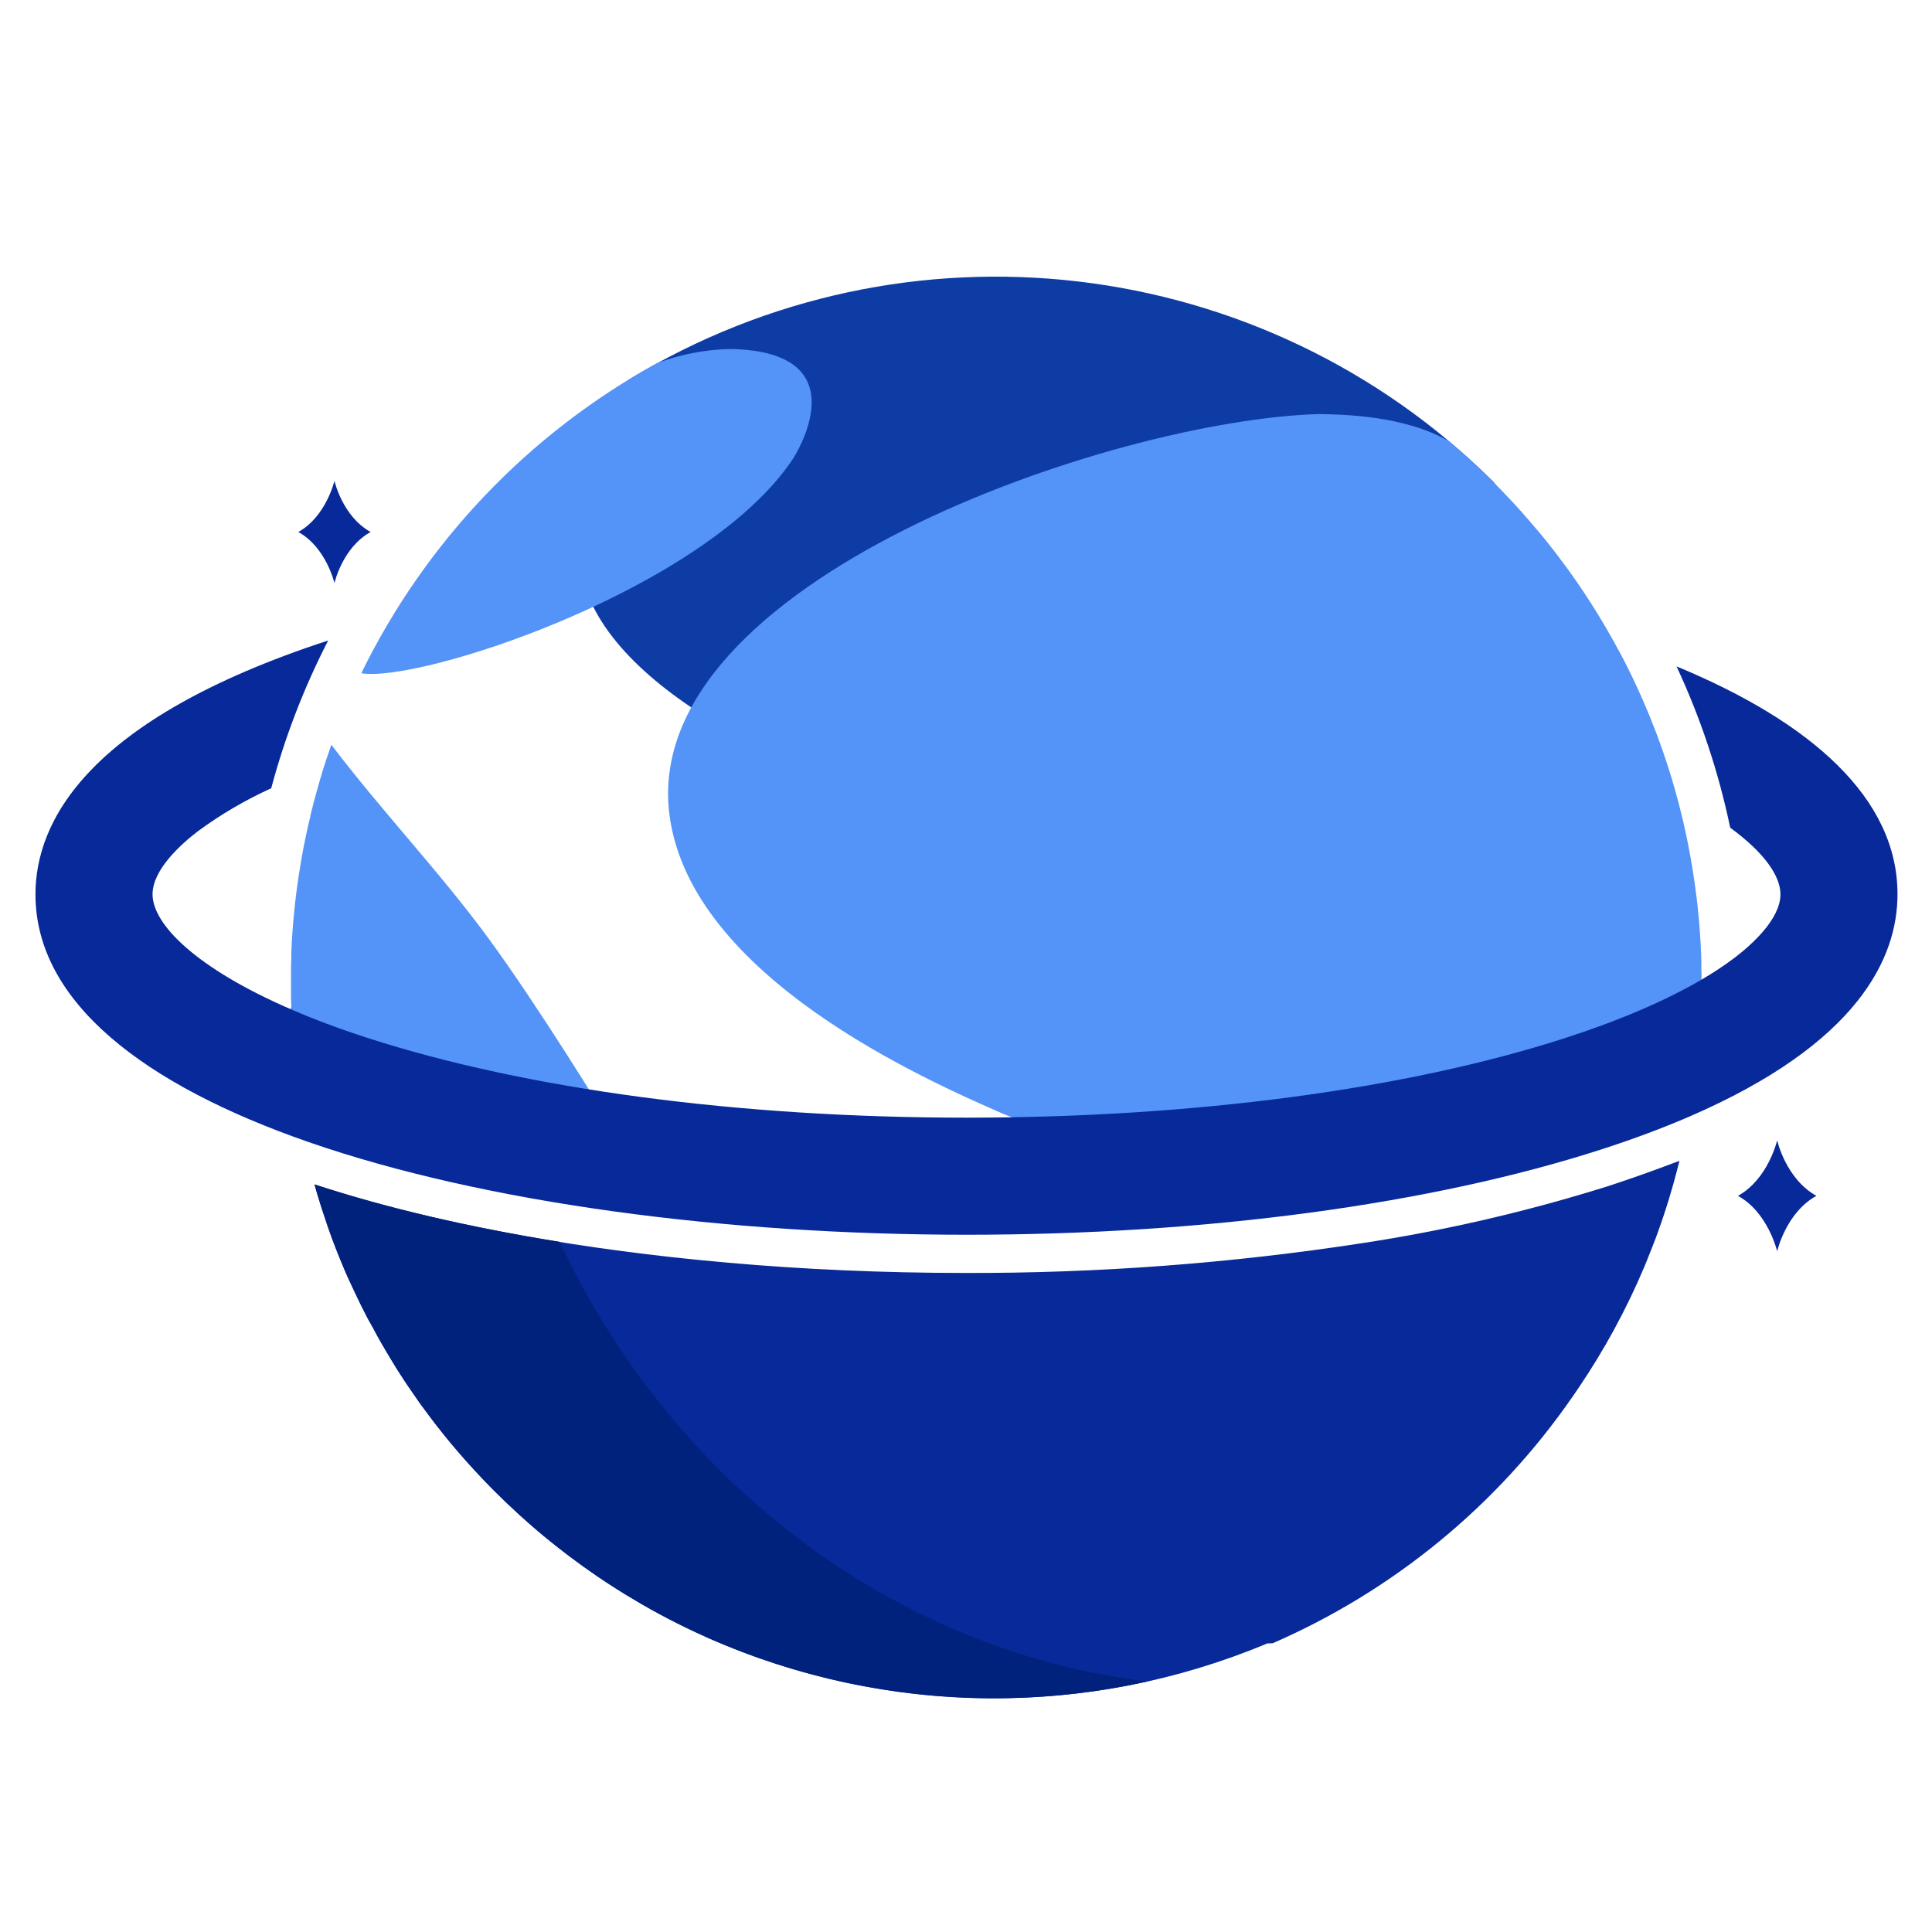
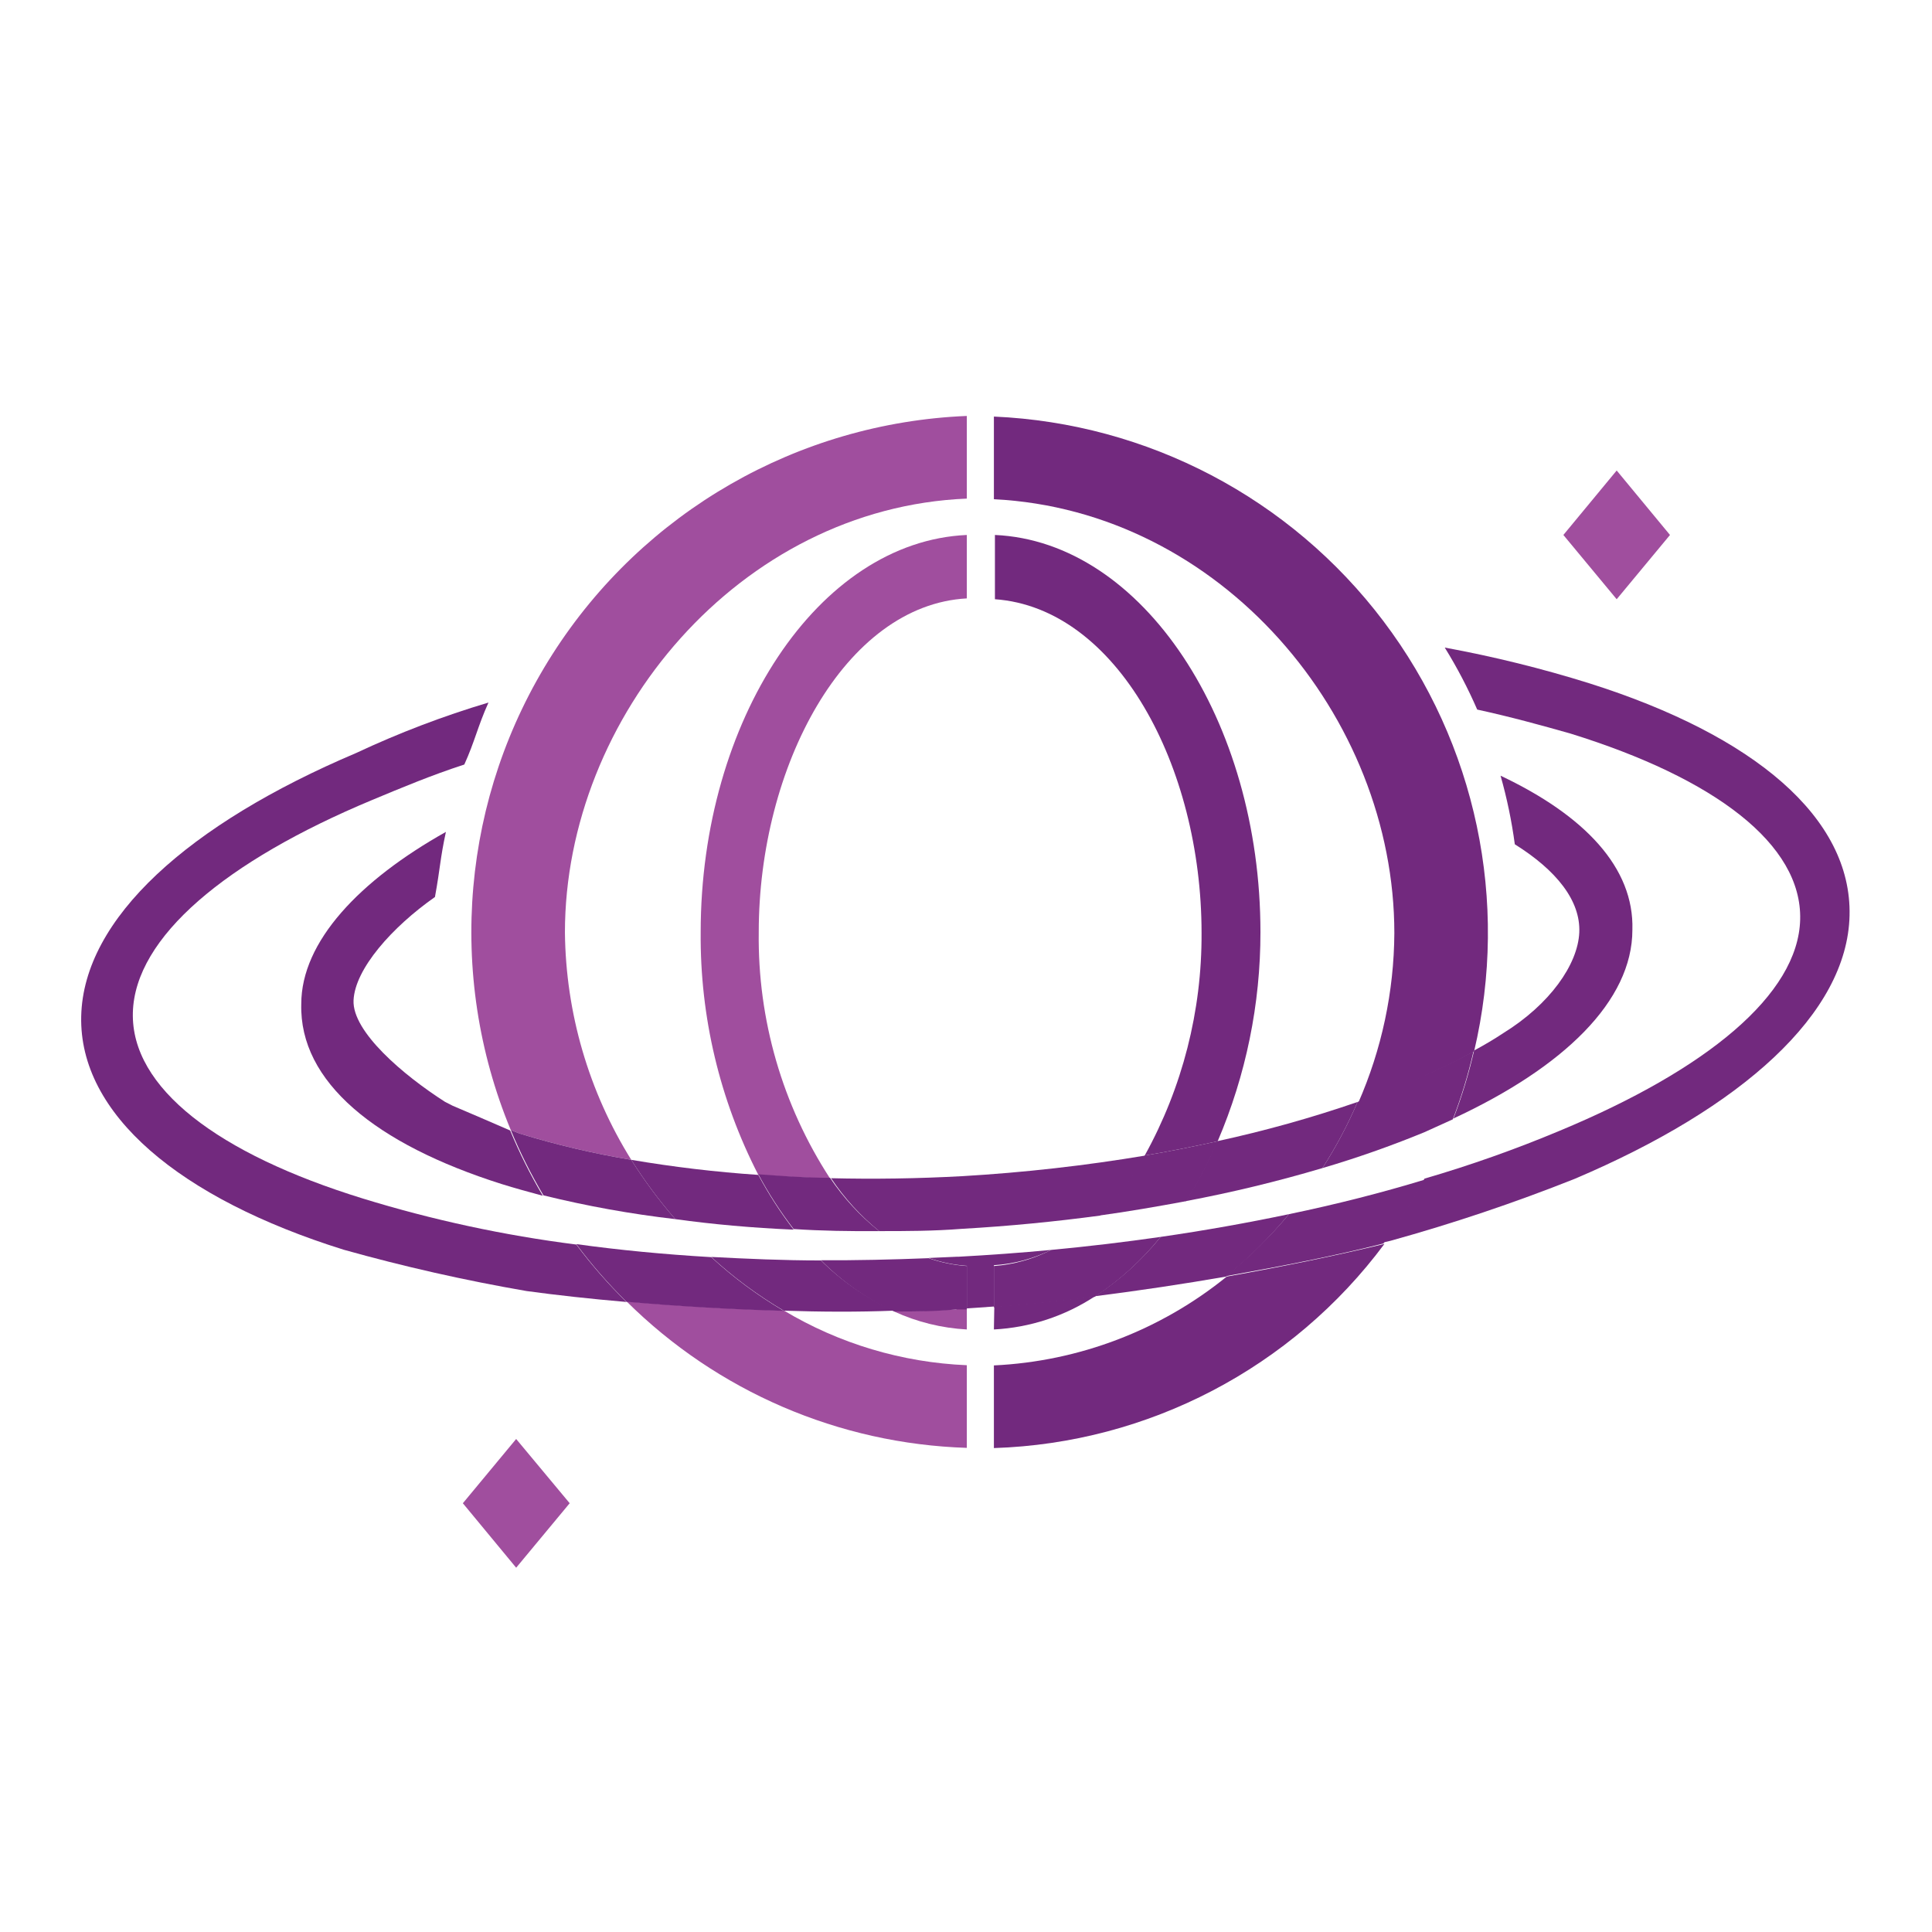
- <svg xmlns="http://www.w3.org/2000/svg" id="fca77121-2d93-4d82-bae3-dc9a977c3cf7" data-name="Layer 1" viewBox="0 0 500 500">
+ <svg xmlns="http://www.w3.org/2000/svg" viewBox="0 0 93.5 93.5">
  <defs>
-     <style>.e3ca73d6-5abd-43ce-9d1b-26fac5712089{fill:#c0ddff;}.a6c2a5f0-3294-4a51-a22d-c76f032ff8b8{fill:#5493f7;}.b622ff09-4585-47d1-b0a0-7ec324fb9024{fill:#0e3ca5;}.f24a6100-8cab-405e-9859-5dfe43470911{fill:#072999;}.b2cc291e-2371-4122-94cd-cbc872a47159{fill:#01227c;}</style>
+     <style>.cls-1{fill:none;}.cls-2{fill:#a04e9e;}.cls-3{fill:#72297e;}</style>
  </defs>
-   <path class="e3ca73d6-5abd-43ce-9d1b-26fac5712089" d="M418.36,167.21c.67,1.23,1.32,2.47,2,3.72C419.68,169.68,419,168.44,418.36,167.21Z" />
-   <path class="e3ca73d6-5abd-43ce-9d1b-26fac5712089" d="M420.73,171.73c.58,1.15,1.15,2.3,1.71,3.46C421.88,174,421.31,172.88,420.73,171.73Z" />
-   <path class="e3ca73d6-5abd-43ce-9d1b-26fac5712089" d="M424.93,180.59c.5,1.14,1,2.28,1.47,3.43C425.92,182.87,425.43,181.73,424.93,180.59Z" />
-   <path class="e3ca73d6-5abd-43ce-9d1b-26fac5712089" d="M426.82,185c.5,1.23,1,2.46,1.46,3.69C427.81,187.49,427.32,186.26,426.82,185Z" />
-   <path class="e3ca73d6-5abd-43ce-9d1b-26fac5712089" d="M422.91,176.17c.53,1.12,1,2.24,1.55,3.37C424,178.41,423.44,177.29,422.91,176.17Z" />
-   <path class="e3ca73d6-5abd-43ce-9d1b-26fac5712089" d="M428.59,189.5q1.73,4.56,3.21,9.22Q430.32,194.06,428.59,189.5Z" />
-   <path class="e3ca73d6-5abd-43ce-9d1b-26fac5712089" d="M440.17,245.34c.05,1,.1,2.1.13,3.16C440.27,247.44,440.22,246.39,440.17,245.34Z" />
-   <path class="e3ca73d6-5abd-43ce-9d1b-26fac5712089" d="M434.38,300.84c-.24.92-.48,1.84-.74,2.75C433.9,302.68,434.14,301.76,434.38,300.84Z" />
-   <path class="e3ca73d6-5abd-43ce-9d1b-26fac5712089" d="M439.26,233.79c.13,1.15.24,2.29.34,3.44C439.5,236.08,439.39,234.94,439.26,233.79Z" />
-   <path class="e3ca73d6-5abd-43ce-9d1b-26fac5712089" d="M439.74,238.7c.14,1.6.25,3.2.34,4.81C440,241.9,439.88,240.3,439.74,238.7Z" />
-   <path class="e3ca73d6-5abd-43ce-9d1b-26fac5712089" d="M433.18,305.18c-.26.91-.52,1.81-.8,2.71C432.66,307,432.92,306.09,433.18,305.18Z" />
-   <path class="e3ca73d6-5abd-43ce-9d1b-26fac5712089" d="M437.91,224.1q.22,1.35.42,2.7Q438.14,225.45,437.91,224.1Z" />
-   <path class="e3ca73d6-5abd-43ce-9d1b-26fac5712089" d="M438.65,228.93c.13.94.24,1.88.36,2.82C438.89,230.81,438.78,229.87,438.65,228.93Z" />
-   <path class="e3ca73d6-5abd-43ce-9d1b-26fac5712089" d="M430.47,313.73c-.3.88-.6,1.76-.92,2.63C429.87,315.49,430.17,314.61,430.47,313.73Z" />
-   <path class="e3ca73d6-5abd-43ce-9d1b-26fac5712089" d="M431.88,309.48c-.28.89-.57,1.78-.86,2.67C431.31,311.26,431.6,310.37,431.88,309.48Z" />
-   <path class="e3ca73d6-5abd-43ce-9d1b-26fac5712089" d="M439.75,269.56c-.07.9-.15,1.8-.24,2.69C439.6,271.36,439.68,270.46,439.75,269.56Z" />
-   <path class="e3ca73d6-5abd-43ce-9d1b-26fac5712089" d="M439.32,274.12c-.1.91-.2,1.82-.32,2.73C439.12,275.94,439.22,275,439.32,274.12Z" />
-   <path class="e3ca73d6-5abd-43ce-9d1b-26fac5712089" d="M438.77,278.65c-.13.92-.25,1.84-.39,2.76C438.52,280.49,438.64,279.57,438.77,278.65Z" />
-   <path class="e3ca73d6-5abd-43ce-9d1b-26fac5712089" d="M437,219.29c.18.89.34,1.78.5,2.68C437.38,221.07,437.22,220.18,437,219.29Z" />
-   <path class="e3ca73d6-5abd-43ce-9d1b-26fac5712089" d="M440.28,260.4c0,.85,0,1.7-.09,2.54C440.23,262.1,440.25,261.25,440.28,260.4Z" />
-   <path class="e3ca73d6-5abd-43ce-9d1b-26fac5712089" d="M438.11,283.15c-.15.93-.3,1.86-.46,2.78C437.81,285,438,284.08,438.11,283.15Z" />
-   <path class="e3ca73d6-5abd-43ce-9d1b-26fac5712089" d="M437.34,287.63c-.17.92-.35,1.85-.53,2.78C437,289.48,437.17,288.55,437.34,287.63Z" />
-   <path class="e3ca73d6-5abd-43ce-9d1b-26fac5712089" d="M440.39,252.73c0-.75,0-1.49-.05-2.23,0,1,0,2,.05,3Z" />
-   <path class="e3ca73d6-5abd-43ce-9d1b-26fac5712089" d="M440.38,255.79l0,2.44Z" />
-   <path class="e3ca73d6-5abd-43ce-9d1b-26fac5712089" d="M440.07,265c-.05.88-.1,1.76-.16,2.63C440,266.75,440,265.87,440.07,265Z" />
-   <path class="e3ca73d6-5abd-43ce-9d1b-26fac5712089" d="M436.05,214.49c.2.9.39,1.81.58,2.72C436.44,216.3,436.25,215.39,436.05,214.49Z" />
-   <path class="e3ca73d6-5abd-43ce-9d1b-26fac5712089" d="M431.94,199.16c.43,1.36.85,2.73,1.24,4.11C432.79,201.89,432.37,200.52,431.94,199.16Z" />
-   <path class="e3ca73d6-5abd-43ce-9d1b-26fac5712089" d="M433.59,204.71c.29,1,.58,2.1.86,3.16C434.17,206.81,433.88,205.76,433.59,204.71Z" />
-   <path class="e3ca73d6-5abd-43ce-9d1b-26fac5712089" d="M434.9,209.66c.24,1,.47,1.9.7,2.85C435.38,211.56,435.14,210.61,434.9,209.66Z" />
-   <path class="e3ca73d6-5abd-43ce-9d1b-26fac5712089" d="M429,318c-.32.86-.64,1.72-1,2.57C428.32,319.67,428.64,318.81,429,318Z" />
-   <path class="a6c2a5f0-3294-4a51-a22d-c76f032ff8b8" d="M428,320.52c-.21.54-.43,1.07-.64,1.6C427.56,321.59,427.78,321.06,428,320.52Z" />
-   <path class="a6c2a5f0-3294-4a51-a22d-c76f032ff8b8" d="M426.4,184l.42,1Z" />
-   <path class="a6c2a5f0-3294-4a51-a22d-c76f032ff8b8" d="M436.63,217.21c.14.69.28,1.38.41,2.08C436.91,218.59,436.77,217.9,436.63,217.21Z" />
-   <path class="a6c2a5f0-3294-4a51-a22d-c76f032ff8b8" d="M431.8,198.72c.05.15.09.3.14.44C431.89,199,431.85,198.87,431.8,198.72Z" />
-   <path class="a6c2a5f0-3294-4a51-a22d-c76f032ff8b8" d="M440.4,254.24c0-.24,0-.46,0-.7,0,.75,0,1.5,0,2.25C440.38,255.27,440.4,254.76,440.4,254.24Z" />
-   <path class="a6c2a5f0-3294-4a51-a22d-c76f032ff8b8" d="M422.44,175.19l.47,1Z" />
-   <path class="a6c2a5f0-3294-4a51-a22d-c76f032ff8b8" d="M424.46,179.54c.16.35.32.7.47,1.05C424.78,180.24,424.62,179.89,424.46,179.54Z" />
-   <path class="a6c2a5f0-3294-4a51-a22d-c76f032ff8b8" d="M420.32,170.93l.41.8Z" />
-   <path class="a6c2a5f0-3294-4a51-a22d-c76f032ff8b8" d="M434.45,207.87c.16.59.3,1.19.45,1.79C434.75,209.06,434.61,208.46,434.45,207.87Z" />
-   <path class="a6c2a5f0-3294-4a51-a22d-c76f032ff8b8" d="M429.55,316.36c-.19.53-.39,1.06-.59,1.59C429.16,317.42,429.36,316.89,429.55,316.36Z" />
-   <path class="a6c2a5f0-3294-4a51-a22d-c76f032ff8b8" d="M433.18,203.27c.14.48.27,1,.41,1.44C433.45,204.23,433.32,203.75,433.18,203.27Z" />
-   <path class="a6c2a5f0-3294-4a51-a22d-c76f032ff8b8" d="M435.6,212.51l.45,2Z" />
-   <path class="a6c2a5f0-3294-4a51-a22d-c76f032ff8b8" d="M418.11,166.75l.25.46Z" />
-   <path class="a6c2a5f0-3294-4a51-a22d-c76f032ff8b8" d="M428.28,188.72l.31.78Z" />
-   <path class="a6c2a5f0-3294-4a51-a22d-c76f032ff8b8" d="M440.08,243.51c0,.61.06,1.22.09,1.83C440.14,244.73,440.12,244.12,440.08,243.51Z" />
-   <path class="a6c2a5f0-3294-4a51-a22d-c76f032ff8b8" d="M440.35,258.23c0,.73,0,1.45-.07,2.17C440.31,259.68,440.33,259,440.35,258.23Z" />
-   <path class="a6c2a5f0-3294-4a51-a22d-c76f032ff8b8" d="M439.91,267.62c-.05.65-.1,1.3-.16,1.94C439.81,268.92,439.86,268.27,439.91,267.62Z" />
-   <path class="a6c2a5f0-3294-4a51-a22d-c76f032ff8b8" d="M439.51,272.25c-.06.63-.13,1.25-.19,1.87C439.38,273.5,439.45,272.88,439.51,272.25Z" />
-   <path class="a6c2a5f0-3294-4a51-a22d-c76f032ff8b8" d="M439.6,237.23c0,.49.1,1,.14,1.47C439.7,238.21,439.65,237.72,439.6,237.23Z" />
-   <path class="a6c2a5f0-3294-4a51-a22d-c76f032ff8b8" d="M437.65,285.93c-.1.57-.21,1.13-.31,1.7C437.44,287.06,437.55,286.5,437.65,285.93Z" />
-   <path class="a6c2a5f0-3294-4a51-a22d-c76f032ff8b8" d="M440.3,248.5c0,.66,0,1.33,0,2C440.33,249.83,440.32,249.16,440.3,248.5Z" />
-   <path class="a6c2a5f0-3294-4a51-a22d-c76f032ff8b8" d="M438.33,226.8c.11.71.22,1.42.32,2.13C438.55,228.22,438.44,227.51,438.33,226.8Z" />
-   <path class="a6c2a5f0-3294-4a51-a22d-c76f032ff8b8" d="M431,312.15c-.18.53-.37,1.06-.55,1.58C430.65,313.21,430.84,312.68,431,312.15Z" />
-   <path class="a6c2a5f0-3294-4a51-a22d-c76f032ff8b8" d="M432.38,307.89c-.16.53-.33,1.06-.5,1.59C432.05,309,432.22,308.42,432.38,307.89Z" />
-   <path class="a6c2a5f0-3294-4a51-a22d-c76f032ff8b8" d="M439,276.85c-.07.6-.15,1.2-.23,1.8C438.85,278.05,438.93,277.45,439,276.85Z" />
-   <path class="a6c2a5f0-3294-4a51-a22d-c76f032ff8b8" d="M437.54,222c.13.71.25,1.42.37,2.13C437.79,223.39,437.67,222.68,437.54,222Z" />
-   <path class="a6c2a5f0-3294-4a51-a22d-c76f032ff8b8" d="M440.19,262.94l-.12,2.05Z" />
-   <path class="a6c2a5f0-3294-4a51-a22d-c76f032ff8b8" d="M433.64,303.59c-.15.53-.3,1.06-.46,1.59C433.34,304.65,433.49,304.12,433.64,303.59Z" />
-   <path class="a6c2a5f0-3294-4a51-a22d-c76f032ff8b8" d="M438.38,281.41c-.08.58-.18,1.16-.27,1.74C438.2,282.57,438.3,282,438.38,281.41Z" />
-   <path class="a6c2a5f0-3294-4a51-a22d-c76f032ff8b8" d="M439,231.75c.08.68.18,1.36.25,2C439.19,233.11,439.09,232.43,439,231.75Z" />
-   <path class="e3ca73d6-5abd-43ce-9d1b-26fac5712089" d="M434.19,301.82c.13-.5.26-1,.38-1.5h0C434.43,300.82,434.32,301.32,434.19,301.82Z" />
-   <path class="b622ff09-4585-47d1-b0a0-7ec324fb9024" d="M158.91,117.82C108.79,184,276.77,232.16,366.58,232.32c38.56,27.68,51.23-69,19.94-107.6A182.66,182.66,0,0,0,162.61,98.33Z" />
-   <path class="a6c2a5f0-3294-4a51-a22d-c76f032ff8b8" d="M205.23,118.73h0c.18-.28,18.06-27.76-16.18-28.41A57.25,57.25,0,0,0,170,94a183.44,183.44,0,0,0-76.5,80.23C108.53,176.81,182.65,152.68,205.23,118.73Z" />
-   <path class="e3ca73d6-5abd-43ce-9d1b-26fac5712089" d="M75.14,255.75c0,.23,0,.45,0,.68,0-.42,0-.84,0-1.26Z" />
-   <path class="e3ca73d6-5abd-43ce-9d1b-26fac5712089" d="M75.48,265.57l0-.56Z" />
-   <path class="e3ca73d6-5abd-43ce-9d1b-26fac5712089" d="M75.15,252.25c0-.55,0-1.09,0-1.63C75.16,251.16,75.16,251.7,75.15,252.25Z" />
-   <path class="e3ca73d6-5abd-43ce-9d1b-26fac5712089" d="M75.26,247.49c0-.43,0-.86,0-1.29C75.29,246.63,75.28,247.06,75.26,247.49Z" />
-   <path class="e3ca73d6-5abd-43ce-9d1b-26fac5712089" d="M76.29,233.6l.3-2.47Z" />
-   <path class="e3ca73d6-5abd-43ce-9d1b-26fac5712089" d="M75.87,237.79c.07-.77.15-1.55.23-2.32C76,236.24,75.94,237,75.87,237.79Z" />
-   <path class="e3ca73d6-5abd-43ce-9d1b-26fac5712089" d="M75.84,270.3l-.09-1Z" />
-   <path class="e3ca73d6-5abd-43ce-9d1b-26fac5712089" d="M78.27,288.12l-.06-.35Z" />
-   <path class="e3ca73d6-5abd-43ce-9d1b-26fac5712089" d="M79.29,293.15c-.06-.31-.13-.62-.2-.92C79.16,292.53,79.23,292.84,79.29,293.15Z" />
-   <path class="e3ca73d6-5abd-43ce-9d1b-26fac5712089" d="M76.25,274.54c0-.18,0-.35,0-.53C76.22,274.19,76.23,274.36,76.25,274.54Z" />
-   <path class="e3ca73d6-5abd-43ce-9d1b-26fac5712089" d="M77.55,284c0-.33-.1-.66-.16-1C77.45,283.34,77.5,283.67,77.55,284Z" />
-   <path class="e3ca73d6-5abd-43ce-9d1b-26fac5712089" d="M76.87,279.48l-.09-.67Z" />
-   <path class="e3ca73d6-5abd-43ce-9d1b-26fac5712089" d="M75.25,260.71c0-.29,0-.6,0-.9C75.23,260.11,75.24,260.42,75.25,260.71Z" />
-   <path class="e3ca73d6-5abd-43ce-9d1b-26fac5712089" d="M405.05,146.24a183.48,183.48,0,0,1,13.06,20.51A183.48,183.48,0,0,0,405.05,146.24Z" />
-   <path class="e3ca73d6-5abd-43ce-9d1b-26fac5712089" d="M402.16,142.41q1.39,1.8,2.75,3.65Q403.56,144.22,402.16,142.41Z" />
-   <path class="e3ca73d6-5abd-43ce-9d1b-26fac5712089" d="M76.81,229.48c.12-.87.24-1.74.37-2.61C77.05,227.74,76.93,228.61,76.81,229.48Z" />
-   <path class="e3ca73d6-5abd-43ce-9d1b-26fac5712089" d="M399.13,138.61q1.41,1.72,2.78,3.49Q400.54,140.33,399.13,138.61Z" />
-   <path class="e3ca73d6-5abd-43ce-9d1b-26fac5712089" d="M77.92,222.3q1-5.56,2.3-11Q78.9,216.75,77.92,222.3Z" />
-   <path class="e3ca73d6-5abd-43ce-9d1b-26fac5712089" d="M77.39,225.55c.15-1,.3-1.94.47-2.9C77.69,223.61,77.54,224.58,77.39,225.55Z" />
-   <path class="e3ca73d6-5abd-43ce-9d1b-26fac5712089" d="M80.26,211.14c.27-1.14.56-2.27.85-3.39C80.82,208.87,80.53,210,80.26,211.14Z" />
-   <path class="e3ca73d6-5abd-43ce-9d1b-26fac5712089" d="M395.91,134.79c1,1.16,2,2.34,3,3.52C397.91,137.13,396.92,136,395.91,134.79Z" />
-   <path class="e3ca73d6-5abd-43ce-9d1b-26fac5712089" d="M82.3,203.44c.33-1.14.67-2.27,1-3.4C83,201.17,82.63,202.3,82.3,203.44Z" />
-   <path class="e3ca73d6-5abd-43ce-9d1b-26fac5712089" d="M81.25,207.22c.3-1.1.6-2.21.92-3.3C81.85,205,81.55,206.12,81.25,207.22Z" />
-   <path class="e3ca73d6-5abd-43ce-9d1b-26fac5712089" d="M75.54,242c0-.69.1-1.38.15-2.07C75.64,240.66,75.58,241.35,75.54,242Z" />
-   <path class="e3ca73d6-5abd-43ce-9d1b-26fac5712089" d="M395.8,134.66A183.08,183.08,0,0,0,375,114.23,183.08,183.08,0,0,1,395.8,134.66Z" />
-   <path class="a6c2a5f0-3294-4a51-a22d-c76f032ff8b8" d="M75.17,250.62c0-1.05.06-2.09.09-3.13C75.23,248.53,75.19,249.57,75.17,250.62Z" />
-   <path class="a6c2a5f0-3294-4a51-a22d-c76f032ff8b8" d="M75.69,240c.06-.72.11-1.45.18-2.18C75.8,238.52,75.75,239.25,75.69,240Z" />
-   <path class="a6c2a5f0-3294-4a51-a22d-c76f032ff8b8" d="M76.59,231.13c.07-.55.14-1.1.22-1.65C76.73,230,76.66,230.58,76.59,231.13Z" />
-   <path class="a6c2a5f0-3294-4a51-a22d-c76f032ff8b8" d="M76.1,235.47c.06-.62.12-1.25.19-1.87C76.22,234.22,76.16,234.85,76.1,235.47Z" />
-   <path class="a6c2a5f0-3294-4a51-a22d-c76f032ff8b8" d="M75.31,246.2c.06-1.39.13-2.77.23-4.16C75.44,243.42,75.37,244.81,75.31,246.2Z" />
-   <path class="a6c2a5f0-3294-4a51-a22d-c76f032ff8b8" d="M75.22,259.81c0-1.12,0-2.25-.07-3.38C75.17,257.56,75.19,258.69,75.22,259.81Z" />
-   <path class="a6c2a5f0-3294-4a51-a22d-c76f032ff8b8" d="M75.13,254.24c0,.31,0,.62,0,.93,0-1,0-1.95,0-2.92C75.15,252.91,75.13,253.57,75.13,254.24Z" />
-   <path class="a6c2a5f0-3294-4a51-a22d-c76f032ff8b8" d="M77.86,222.65l.06-.35Z" />
-   <path class="a6c2a5f0-3294-4a51-a22d-c76f032ff8b8" d="M81.11,207.75c0-.18.1-.35.14-.53C81.21,207.4,81.16,207.57,81.11,207.75Z" />
-   <path class="a6c2a5f0-3294-4a51-a22d-c76f032ff8b8" d="M77.18,226.87c.06-.44.14-.88.21-1.32C77.32,226,77.24,226.43,77.18,226.87Z" />
-   <path class="a6c2a5f0-3294-4a51-a22d-c76f032ff8b8" d="M83.32,200l0-.1Z" />
-   <path class="a6c2a5f0-3294-4a51-a22d-c76f032ff8b8" d="M82.17,203.92c0-.16.09-.32.13-.48C82.26,203.6,82.21,203.76,82.17,203.92Z" />
-   <path class="a6c2a5f0-3294-4a51-a22d-c76f032ff8b8" d="M75.45,265c-.09-1.43-.15-2.86-.2-4.3C75.3,262.15,75.36,263.58,75.45,265Z" />
-   <path class="a6c2a5f0-3294-4a51-a22d-c76f032ff8b8" d="M80.22,211.3a.94.94,0,0,1,0-.16A.94.94,0,0,0,80.22,211.3Z" />
-   <path class="a6c2a5f0-3294-4a51-a22d-c76f032ff8b8" d="M75.75,269.29q-.15-1.86-.27-3.72Q75.6,267.43,75.75,269.29Z" />
-   <path class="a6c2a5f0-3294-4a51-a22d-c76f032ff8b8" d="M76.78,278.81c-.2-1.42-.37-2.84-.53-4.27C76.41,276,76.58,277.39,76.78,278.81Z" />
-   <path class="a6c2a5f0-3294-4a51-a22d-c76f032ff8b8" d="M78.21,287.77c-.23-1.25-.45-2.51-.66-3.77C77.76,285.26,78,286.52,78.21,287.77Z" />
-   <path class="a6c2a5f0-3294-4a51-a22d-c76f032ff8b8" d="M76.2,274c-.14-1.23-.25-2.47-.36-3.71C76,271.54,76.06,272.78,76.2,274Z" />
-   <path class="a6c2a5f0-3294-4a51-a22d-c76f032ff8b8" d="M79.09,292.23c-.28-1.37-.56-2.73-.82-4.11C78.53,289.5,78.81,290.86,79.09,292.23Z" />
-   <path class="a6c2a5f0-3294-4a51-a22d-c76f032ff8b8" d="M77.39,283c-.18-1.18-.36-2.35-.52-3.53C77,280.66,77.21,281.83,77.39,283Z" />
-   <path class="a6c2a5f0-3294-4a51-a22d-c76f032ff8b8" d="M401.91,142.1l.25.31C402.07,142.31,402,142.2,401.91,142.1Z" />
-   <path class="a6c2a5f0-3294-4a51-a22d-c76f032ff8b8" d="M398.88,138.31l.25.3Z" />
-   <path class="a6c2a5f0-3294-4a51-a22d-c76f032ff8b8" d="M395.8,134.66l.11.13Z" />
-   <path class="a6c2a5f0-3294-4a51-a22d-c76f032ff8b8" d="M375,114.16h0l.08.07Z" />
-   <path class="a6c2a5f0-3294-4a51-a22d-c76f032ff8b8" d="M404.91,146.06l.14.18Z" />
-   <path class="a6c2a5f0-3294-4a51-a22d-c76f032ff8b8" d="M81.38,306.55c.12.42.24.85.37,1.28-.13-.43-.24-.85-.36-1.28Z" />
-   <path class="a6c2a5f0-3294-4a51-a22d-c76f032ff8b8" d="M126.6,243.09C113.81,225.63,98.84,210,85.76,192.74c-.85,2.37-1.65,4.78-2.41,7.2l0,.1c-.35,1.13-.69,2.26-1,3.4,0,.16-.09.32-.13.48-.32,1.09-.62,2.2-.92,3.3,0,.18-.09.35-.14.53-.29,1.12-.58,2.25-.85,3.39a.94.94,0,0,0,0,.16q-1.32,5.43-2.3,11l-.06.35c-.17,1-.32,1.93-.47,2.9-.07.44-.15.88-.21,1.32-.13.87-.25,1.74-.37,2.61-.08.55-.15,1.1-.22,1.65l-.3,2.47c-.07.62-.13,1.25-.19,1.87-.08.77-.16,1.55-.23,2.32s-.12,1.46-.18,2.18-.11,1.38-.15,2.07c-.1,1.39-.17,2.77-.23,4.16,0,.43,0,.86,0,1.29,0,1-.07,2.08-.09,3.13,0,.54,0,1.08,0,1.63,0,1,0,1.95,0,2.92,0,.42,0,.84,0,1.26,0,1.13,0,2.26.07,3.38,0,.3,0,.61,0,.9,0,1.44.11,2.87.2,4.3l0,.56q.12,1.86.27,3.72l.09,1c.11,1.24.22,2.48.36,3.71,0,.18,0,.35,0,.53.16,1.43.33,2.85.53,4.27l.09.67c.16,1.18.34,2.35.52,3.53.06.33.11.66.16,1,.21,1.25.42,2.49.65,3.73L162,297.86c-.79-1.39-1.59-2.79-2.44-4.22C156.12,287.73,139,260.06,126.6,243.09Z" />
-   <path class="a6c2a5f0-3294-4a51-a22d-c76f032ff8b8" d="M439.75,269.56c.06-.64.11-1.29.16-1.94.06-.87.11-1.75.16-2.63l.12-2.05c0-.84.06-1.69.09-2.54s.05-1.44.07-2.17l0-2.44c0-.75,0-1.5,0-2.25,0-1,0-2-.05-3,0-.67,0-1.34,0-2,0-1.06-.08-2.11-.13-3.16,0-.61-.05-1.22-.09-1.83-.09-1.61-.2-3.21-.34-4.81,0-.49-.09-1-.14-1.47-.1-1.15-.21-2.29-.34-3.44-.07-.68-.17-1.36-.25-2-.12-.94-.23-1.88-.36-2.82-.1-.71-.21-1.42-.32-2.13q-.19-1.35-.42-2.7c-.12-.71-.24-1.42-.37-2.13-.16-.9-.32-1.79-.5-2.68-.13-.7-.27-1.39-.41-2.08-.19-.91-.38-1.82-.58-2.72l-.45-2c-.23-.95-.46-1.9-.7-2.85-.15-.6-.29-1.2-.45-1.79-.28-1.06-.57-2.11-.86-3.16-.14-.48-.27-1-.41-1.44-.39-1.38-.81-2.75-1.24-4.11-.05-.14-.09-.29-.14-.44q-1.49-4.66-3.21-9.22l-.31-.78c-.47-1.23-1-2.46-1.46-3.69l-.42-1c-.48-1.15-1-2.29-1.47-3.43-.15-.35-.31-.7-.47-1.05-.51-1.13-1-2.25-1.55-3.37l-.47-1c-.56-1.16-1.13-2.31-1.71-3.46l-.41-.8c-.64-1.25-1.29-2.49-2-3.72l-.25-.46a183.48,183.48,0,0,0-13.06-20.51l-.14-.18q-1.35-1.84-2.75-3.65l-.25-.31q-1.37-1.77-2.78-3.49l-.25-.3c-1-1.18-2-2.36-3-3.52l-.11-.13A183.08,183.08,0,0,0,375,114.23l-.08-.07c-11.55-6.72-27.88-6.91-33.65-7-53.71,1.59-175.91,43.56-168,103.8,5.48,41.87,66.33,68.53,86.32,77.29.2.08,3.25,1.29,8.38,3.22,6.94,2.61,17.71,6.57,30.48,10.93L439.53,272C439.61,271.21,439.68,270.39,439.75,269.56Z" />
-   <path class="e3ca73d6-5abd-43ce-9d1b-26fac5712089" d="M85.69,192.94c-.24.67-.47,1.35-.7,2C85.22,194.29,85.45,193.61,85.69,192.94Z" />
-   <path class="f24a6100-8cab-405e-9859-5dfe43470911" d="M418.72,306.13l-2.61.86a426.75,426.75,0,0,1-63.58,14.74,664.6,664.6,0,0,1-103,7.71q-7.93,0-15.82-.18c-20.45-.45-40.56-1.78-59.81-3.91-34.58-3.82-66.4-10.23-92.51-18.8.12.43.23.85.36,1.28s.23.8.35,1.2l.84,2.74c.14.42.27.85.41,1.28.37,1.16.76,2.32,1.16,3.47l.33,1c.35,1,.71,2,1.07,3,.18.49.37,1,.56,1.47.29.77.59,1.54.89,2.3.2.49.39,1,.6,1.48.43,1.07.88,2.14,1.34,3.21.22.52.45,1,.68,1.55l1,2.15c.26.57.52,1.13.79,1.69s.59,1.25.89,1.87.54,1.13.82,1.69c.5,1,1,2,1.53,3,.31.6.63,1.2,1,1.8s.58,1.08.88,1.62l1,1.85.85,1.49c.75,1.31,1.52,2.6,2.3,3.89.15.25.3.51.46.76.4.66.81,1.31,1.22,2,.27.41.53.83.8,1.25.42.65.84,1.3,1.27,1.95l.75,1.12c1,1.42,1.92,2.81,2.9,4.2l.27.38c.49.68,1,1.35,1.48,2l.74,1c.5.67,1,1.34,1.51,2l.6.77c1.09,1.4,2.2,2.79,3.33,4.15l.3.37,1.7,2,.68.79,1.76,2,.33.37c1.26,1.4,2.54,2.79,3.84,4.15l.35.37c.63.66,1.26,1.31,1.9,1.95l.64.65q3.12,3.12,6.39,6.1l.39.36c.69.63,1.39,1.25,2.09,1.86l.58.51q3.34,2.93,6.84,5.67l.44.35c.74.59,1.5,1.17,2.26,1.74l.51.39q3.58,2.7,7.29,5.23l.46.31c.81.55,1.63,1.09,2.44,1.62l.38.24c2.55,1.66,5.16,3.26,7.8,4.79l.45.26c.87.5,1.74,1,2.62,1.49l.16.08q4.11,2.28,8.37,4.35l.41.2c1.73.84,3.48,1.64,5.24,2.43l.53.24h0a183,183,0,0,0,144.47,1.28c.46,0,.93,0,1.41-.05a183.28,183.28,0,0,0,77.48-63.66l.87-1.26.78-1.15a182.26,182.26,0,0,0,17.06-31.43h0c.07-.15.12-.3.19-.45.35-.83.68-1.67,1-2.51.21-.53.43-1.06.64-1.6.33-.85.65-1.71,1-2.57.2-.53.4-1.06.59-1.59.32-.87.62-1.75.92-2.63.18-.52.37-1.05.54-1.58q.45-1.34.87-2.67c.17-.53.34-1.06.5-1.59.28-.9.54-1.8.8-2.71.16-.53.31-1.06.46-1.59.26-.91.5-1.83.74-2.74.14-.54.29-1.07.42-1.61s.24-1,.37-1.5C429.56,302.34,424.26,304.28,418.72,306.13Z" />
-   <path class="b2cc291e-2371-4122-94cd-cbc872a47159" d="M240.29,418.68h0l-.57-.28c-1.88-.9-3.75-1.82-5.6-2.78l-.44-.24q-4.54-2.37-8.95-5l-.16-.1c-.94-.56-1.88-1.13-2.81-1.71l-.47-.29q-4.25-2.64-8.35-5.51l-.4-.27-2.61-1.86-.49-.36q-4-2.91-7.8-6l-.55-.44c-.81-.66-1.61-1.33-2.41-2l-.47-.4q-3.73-3.17-7.31-6.52l-.63-.58L188,382.21l-.42-.41q-3.5-3.42-6.83-7c-.23-.24-.45-.49-.68-.74l-2-2.24-.37-.42q-2.08-2.36-4.1-4.78l-.36-.42c-.63-.76-1.25-1.53-1.87-2.3-.25-.3-.49-.61-.73-.91-.61-.77-1.22-1.54-1.82-2.32-.11-.13-.22-.27-.32-.41-1.21-1.57-2.4-3.17-3.56-4.78l-.65-.88c-.54-.76-1.08-1.53-1.61-2.3-.27-.37-.53-.75-.79-1.13-.53-.78-1.06-1.55-1.58-2.33-.1-.14-.19-.29-.29-.44-1-1.58-2.08-3.19-3.1-4.81l-.81-1.29L154.74,340l-.85-1.43c-.43-.75-.87-1.49-1.31-2.25-.16-.29-.32-.58-.49-.87q-1.25-2.22-2.45-4.47c-.31-.57-.61-1.14-.91-1.71s-.73-1.41-1.09-2.12-.63-1.25-.94-1.87l-1-2.06c-.29-.61-.58-1.23-.86-1.84-23.33-3.75-44.83-8.75-63.43-14.86.12.43.23.85.36,1.28s.23.8.35,1.2l.84,2.74c.14.42.27.85.41,1.28.37,1.16.76,2.32,1.16,3.47l.33,1c.35,1,.71,2,1.07,3,.18.49.37,1,.56,1.47.29.77.59,1.54.89,2.3.2.49.39,1,.6,1.48.43,1.07.88,2.14,1.34,3.21.22.52.45,1,.68,1.55l1,2.15c.26.57.52,1.13.79,1.69s.59,1.25.89,1.87.54,1.13.82,1.69c.5,1,1,2,1.53,3,.31.6.63,1.2,1,1.8s.58,1.08.88,1.62l1,1.85.85,1.49c.75,1.31,1.52,2.6,2.3,3.89.15.25.3.51.46.76.4.66.81,1.31,1.22,2,.27.41.53.83.8,1.25.42.65.84,1.3,1.27,1.95l.75,1.12c1,1.42,1.92,2.81,2.9,4.2l.27.38c.49.68,1,1.35,1.48,2l.74,1c.5.67,1,1.34,1.51,2l.6.77c1.09,1.4,2.2,2.79,3.33,4.15l.3.37,1.7,2,.68.79,1.76,2,.33.37c1.26,1.4,2.54,2.79,3.84,4.15l.35.37c.63.66,1.26,1.31,1.9,1.95l.64.65q3.12,3.12,6.39,6.1l.39.36c.69.63,1.39,1.25,2.09,1.86l.58.51q3.34,2.93,6.84,5.67l.44.35c.74.59,1.5,1.17,2.26,1.74l.51.39q3.58,2.7,7.29,5.23l.46.31c.81.55,1.63,1.09,2.44,1.62l.38.24c2.55,1.66,5.16,3.26,7.8,4.79l.45.26c.87.5,1.74,1,2.62,1.49l.16.08q4.11,2.28,8.37,4.35l.41.2c1.73.84,3.48,1.64,5.24,2.43l.53.24h0a183.14,183.14,0,0,0,113.32,11.18A183.8,183.8,0,0,1,240.29,418.68Z" />
-   <path class="e3ca73d6-5abd-43ce-9d1b-26fac5712089" d="M85,195c-.17.49-.34,1-.5,1.46C84.65,195.93,84.82,195.45,85,195Z" />
-   <path class="e3ca73d6-5abd-43ce-9d1b-26fac5712089" d="M85.69,192.94c0-.07,0-.13.07-.2h0A1.18,1.18,0,0,0,85.69,192.94Z" />
-   <path class="e3ca73d6-5abd-43ce-9d1b-26fac5712089" d="M84.49,196.42c-.39,1.16-.77,2.34-1.14,3.52C83.72,198.76,84.1,197.58,84.49,196.42Z" />
-   <path class="f24a6100-8cab-405e-9859-5dfe43470911" d="M433.89,172.46a191.89,191.89,0,0,1,13.89,41.75c8.84,6.45,13,12.53,13,17.23,0,6.4-7.39,13-11.79,16.37a86.71,86.71,0,0,1-8.63,5.72c-9.27,5.43-21.24,10.57-35.23,15.09-41.18,13.31-96.24,20.63-155,20.63s-113.84-7.32-155-20.63c-7.4-2.39-14-4.88-19.85-7.42-24.57-10.64-35.8-22-35.8-29.76,0-6.39,7.39-13,11.79-16.36A106.12,106.12,0,0,1,70.19,204a192.17,192.17,0,0,1,14.74-38.24c-62.57,20.43-75.75,47-75.75,65.71,0,27.86,28.12,49.31,70.64,64.08,45.77,15.89,108.24,24,170.33,24,61.85,0,120.21-7.85,164.33-22.1,8.38-2.71,15.88-5.53,22.59-8.42,44-19,54-41.26,54-57.59C491.11,206.64,468.8,186.91,433.89,172.46Z" />
-   <path class="f24a6100-8cab-405e-9859-5dfe43470911" d="M470.09,309.48c-7.92,4.37-10.16,14.36-10.16,14.36h0s-2.34-10.07-10.15-14.36c7.81-4.29,10.14-14.35,10.15-14.36h0s2.24,10,10.16,14.36Z" />
-   <path class="f24a6100-8cab-405e-9859-5dfe43470911" d="M95.92,137.68c-7.3,4-9.36,13.23-9.36,13.23h0s-2.16-9.28-9.36-13.23c7.2-4,9.34-13.22,9.36-13.24h0s2.06,9.22,9.36,13.24Z" />
+   <g id="spacecamp">
+     <path class="cls-1" d="M38.41,59.51q-3-.13-5.73-.48a24.64,24.64,0,0,0,1.74,1.8c1.72.09,3.49.15,5.31.16A17.16,17.16,0,0,1,38.41,59.51Z" />
+     <path class="cls-1" d="M57.41,58.13a18.56,18.56,0,0,1-1.24,1.73c2.14-.31,4.22-.68,6.21-1.1A21,21,0,0,0,64,56.53,66.25,66.25,0,0,1,57.41,58.13Z" />
+     <path class="cls-1" d="M53.18,58.83c-2.16.29-4.39.51-6.68.64-1.34.07-2.65.1-4,.11a8.12,8.12,0,0,0,2.39,1.31l1.37-.06h.08c1.52-.08,3-.19,4.48-.33A9.12,9.12,0,0,0,53.18,58.83Z" />
+     <path class="cls-2" d="M46.79,70.07v-4a18.76,18.76,0,0,1-8.86-2.65c-2.61-.07-5.21-.23-7.61-.44A24.48,24.48,0,0,0,46.79,70.07Z" />
+     <path class="cls-2" d="M30.55,56.13a21.22,21.22,0,0,1-3.21-11c0-10.44,8.45-20.55,19.45-21v-4A25,25,0,0,0,24.72,54.69l.43.17A41.74,41.74,0,0,0,30.55,56.13Z" />
+     <path class="cls-2" d="M36.72,45.11c0-8,4.16-15.83,10.07-16.15V25.89c-7.2.32-12.88,9-12.88,19.22A25.17,25.17,0,0,0,36.7,56.86c1.13.08,2.28.14,3.47.17A21.33,21.33,0,0,1,36.72,45.11Z" />
+     <path class="cls-2" d="M46.27,63.37c-1,.05-2,.08-3,.1a9.7,9.7,0,0,0,3.52.87v-1l-.44,0Z" />
+     <path class="cls-3" d="M61,45.11c0-10.22-5.69-18.9-12.85-19.22V29c5.91.42,10,8.1,10,16.15A22,22,0,0,1,55.4,55.92c1.22-.2,2.39-.44,3.53-.69A25.66,25.66,0,0,0,61,45.11Z" />
+     <path class="cls-3" d="M48.1,64.34A9.83,9.83,0,0,0,53,62.73c-1.65.21-3.29.38-4.88.51Z" />
+     <path class="cls-3" d="M48.1,66.08v4A24.54,24.54,0,0,0,67,60.2c-2.27.55-4.88,1.09-7.63,1.58A19.34,19.34,0,0,1,48.1,66.08Z" />
+     <path class="cls-3" d="M71.34,50.88A25,25,0,0,0,48.1,20.16v4c11,.55,19.38,10.52,19.38,21a20.73,20.73,0,0,1-1.75,8.22c.81-.28,1.6-.58,2.34-.89C68.57,52.22,70,51.64,71.34,50.88Z" />
+     <path class="cls-3" d="M21.9,53.51l-.37-.19c-2-1.28-4.49-3.39-4.42-4.91s1.86-3.54,3.94-5c.27-1.49.24-1.8.53-3.15-4.17,2.34-7,5.3-7,8.33-.1,3.77,3.6,6.78,9.69,8.71.64.2,1.33.39,2,.57a24.51,24.51,0,0,1-1.58-3.16C23.9,54.37,22.55,53.78,21.9,53.51Z" />
+     <path class="cls-3" d="M38.41,59.51a19.11,19.11,0,0,1-1.71-2.65,61.4,61.4,0,0,1-6.15-.73A23.24,23.24,0,0,0,32.68,59Q35.41,59.38,38.41,59.51Z" />
+     <path class="cls-3" d="M64,56.53a21.79,21.79,0,0,0,1.7-3.2,59.69,59.69,0,0,1-6.8,1.9,19.37,19.37,0,0,1-1.52,2.9A66.25,66.25,0,0,0,64,56.53Z" />
+     <path class="cls-3" d="M79,45c.09-3-2.3-5.53-6.38-7.46a23.58,23.58,0,0,1,.69,3.32c2,1.25,3.19,2.72,3.12,4.27S75,48.61,72.75,50c-.45.3-.93.58-1.41.84a24.18,24.18,0,0,1-1,3.29C75.68,51.65,79,48.44,79,45Z" />
+     <path class="cls-3" d="M42.55,59.58c1.3,0,2.61,0,4-.11,2.29-.13,4.52-.35,6.68-.64a13.46,13.46,0,0,0,2.22-2.91,83.19,83.19,0,0,1-8.86,1c-2.19.12-4.32.15-6.37.1A11.43,11.43,0,0,0,42.55,59.58Z" />
+     <path class="cls-3" d="M30.55,56.13a41.74,41.74,0,0,1-5.4-1.27l-.43-.17a24.51,24.51,0,0,0,1.58,3.16A51.23,51.23,0,0,0,32.68,59,23.24,23.24,0,0,1,30.55,56.13Z" />
+     <path class="cls-3" d="M42.55,59.58A11.43,11.43,0,0,1,40.17,57c-1.19,0-2.34-.09-3.47-.17a19.11,19.11,0,0,0,1.71,2.65C39.76,59.57,41.14,59.59,42.55,59.58Z" />
+     <path class="cls-3" d="M57.41,58.13a19.37,19.37,0,0,0,1.52-2.9c-1.14.25-2.31.49-3.53.69a13.46,13.46,0,0,1-2.22,2.91C54.63,58.63,56,58.39,57.41,58.13Z" />
+     <path class="cls-3" d="M68.92,54.8l1.39-.63a24.18,24.18,0,0,0,1-3.29c-1.39.76-2.77,1.34-3.27,1.56-.74.31-1.53.61-2.34.89a21.79,21.79,0,0,1-1.7,3.2A50.47,50.47,0,0,0,68.92,54.8Z" />
+     <path class="cls-3" d="M17.55,58c-7-2.16-11.22-5.35-11.12-9S10.93,41.67,18,38.72c1.44-.6,2.87-1.2,4.47-1.72.51-1.12.64-1.82,1.17-3a46.18,46.18,0,0,0-6.4,2.44c-8.11,3.44-13.2,8-13.31,12.74S8.7,58,16.63,60.48a88.54,88.54,0,0,0,8.85,2c1.46.2,3.1.38,4.84.53a23.83,23.83,0,0,1-2.43-2.78A61.29,61.29,0,0,1,17.55,58Z" />
+     <path class="cls-3" d="M76.92,33.07a59.22,59.22,0,0,0-7-1.73,23.5,23.5,0,0,1,1.57,3c1.61.35,3.1.76,4.51,1.16,7,2.17,11.21,5.36,11.12,9s-4.54,7.27-11.63,10.22a61.37,61.37,0,0,1-6.55,2.32,25,25,0,0,1-2,3.09l.35-.08a87,87,0,0,0,8.92-3c8.1-3.44,13.19-8,13.3-12.74S84.89,35.59,76.92,33.07Z" />
+     <path class="cls-3" d="M62.38,58.76c-2,.42-4.07.79-6.21,1.1A13.84,13.84,0,0,1,53,62.73c2.13-.27,4.27-.59,6.34-.95A21.84,21.84,0,0,0,62.38,58.76Z" />
+     <path class="cls-3" d="M50.87,60.49c-1.47.14-3,.25-4.48.33h-.08l-1.37.06a7.16,7.16,0,0,0,1.85.38v2.06l1.31-.09v-2A7.22,7.22,0,0,0,50.87,60.49Z" />
+     <path class="cls-3" d="M34.42,60.83a20.71,20.71,0,0,0,3.51,2.6c1.79.06,3.59.07,5.34,0A12,12,0,0,1,39.73,61C37.91,61,36.14,60.92,34.42,60.83Z" />
+     <path class="cls-3" d="M27.89,60.21A23.83,23.83,0,0,0,30.32,63c2.4.21,5,.37,7.61.44a20.71,20.71,0,0,1-3.51-2.6Q31,60.64,27.89,60.21Z" />
+     <path class="cls-3" d="M44.94,60.89c-1.77.07-3.51.11-5.21.1a12,12,0,0,0,3.54,2.48c1,0,2,0,3-.1h.08l.44,0V61.27A7.16,7.16,0,0,1,44.94,60.89Z" />
+     <path class="cls-3" d="M56.17,59.86c-1.73.25-3.49.46-5.3.63a7.22,7.22,0,0,1-2.77.78v2c1.59-.13,3.23-.3,4.88-.51A13.84,13.84,0,0,0,56.17,59.86Z" />
+     <path class="cls-3" d="M62.38,58.76a21.84,21.84,0,0,1-3.06,3c2.75-.49,5.36-1,7.63-1.58a25,25,0,0,0,2-3.09C66.88,57.72,64.69,58.28,62.38,58.76Z" />
+     <polygon class="cls-2" points="78.24 22.77 75.66 25.89 78.24 29 80.82 25.89 78.24 22.77" />
+     <polygon class="cls-2" points="24.98 69.64 22.4 72.75 24.98 75.87 27.57 72.75 24.98 69.64" />
+   </g>
</svg>
